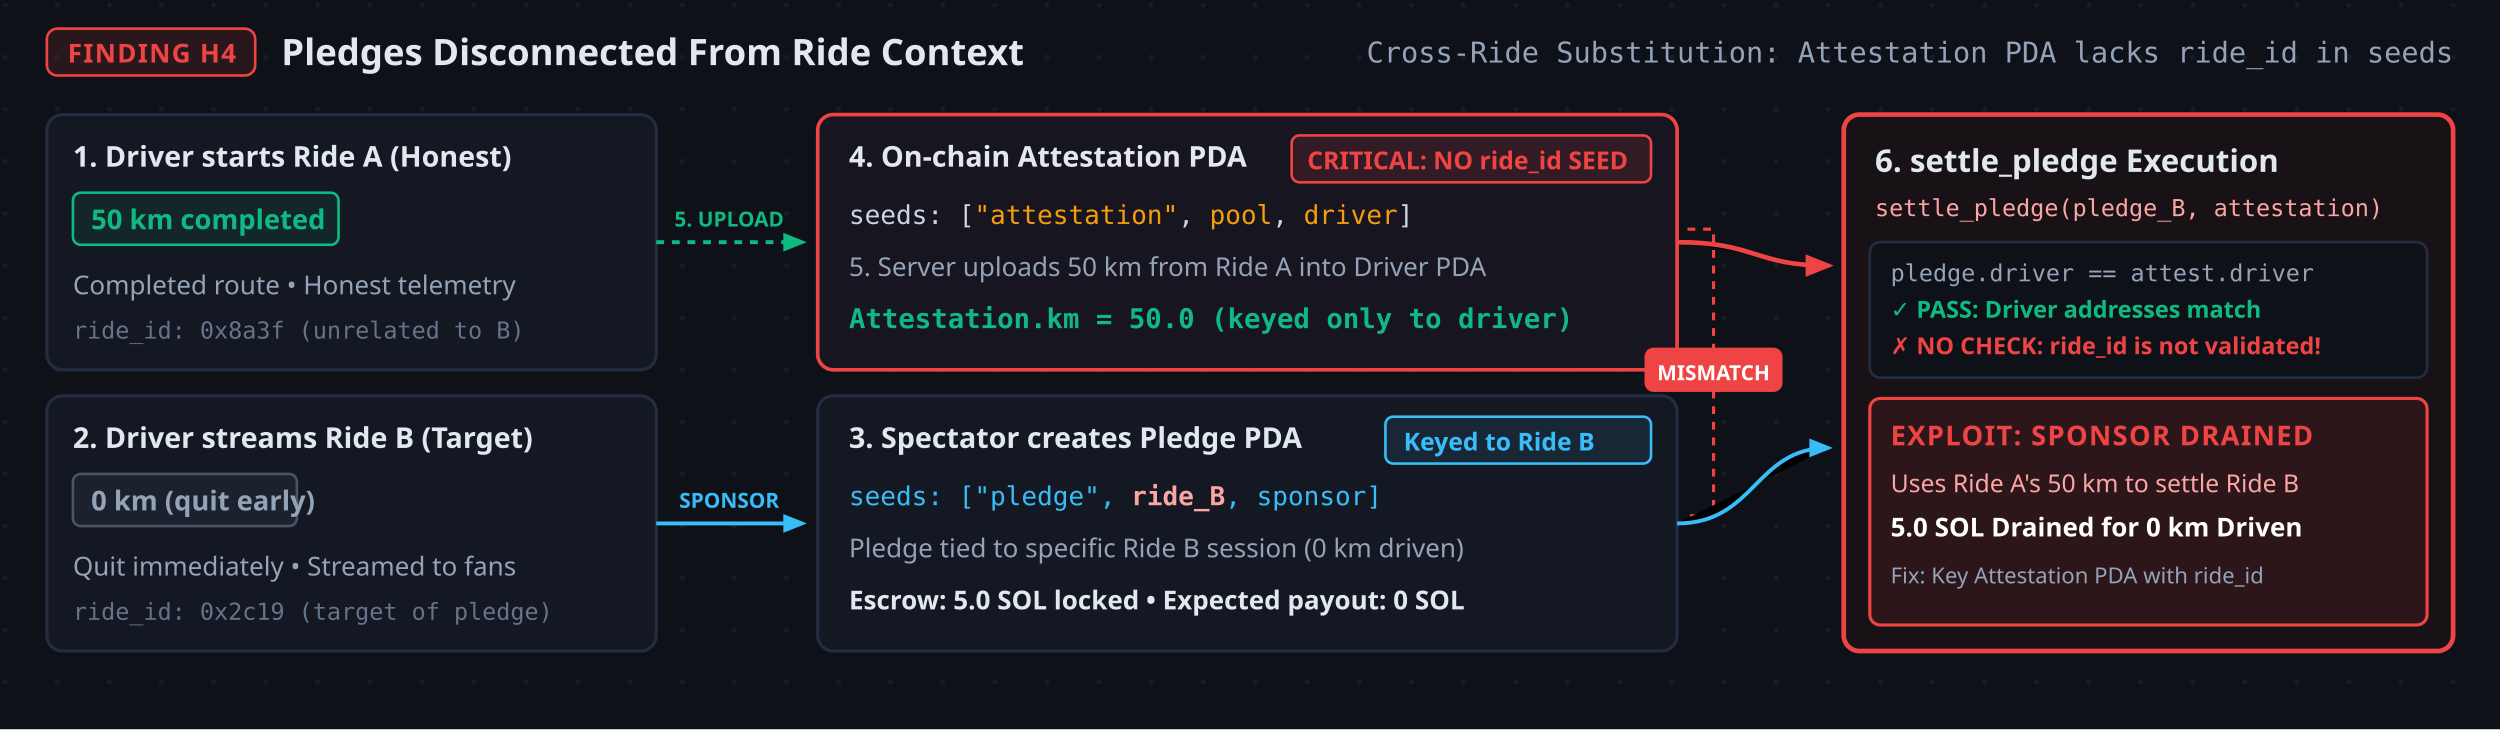
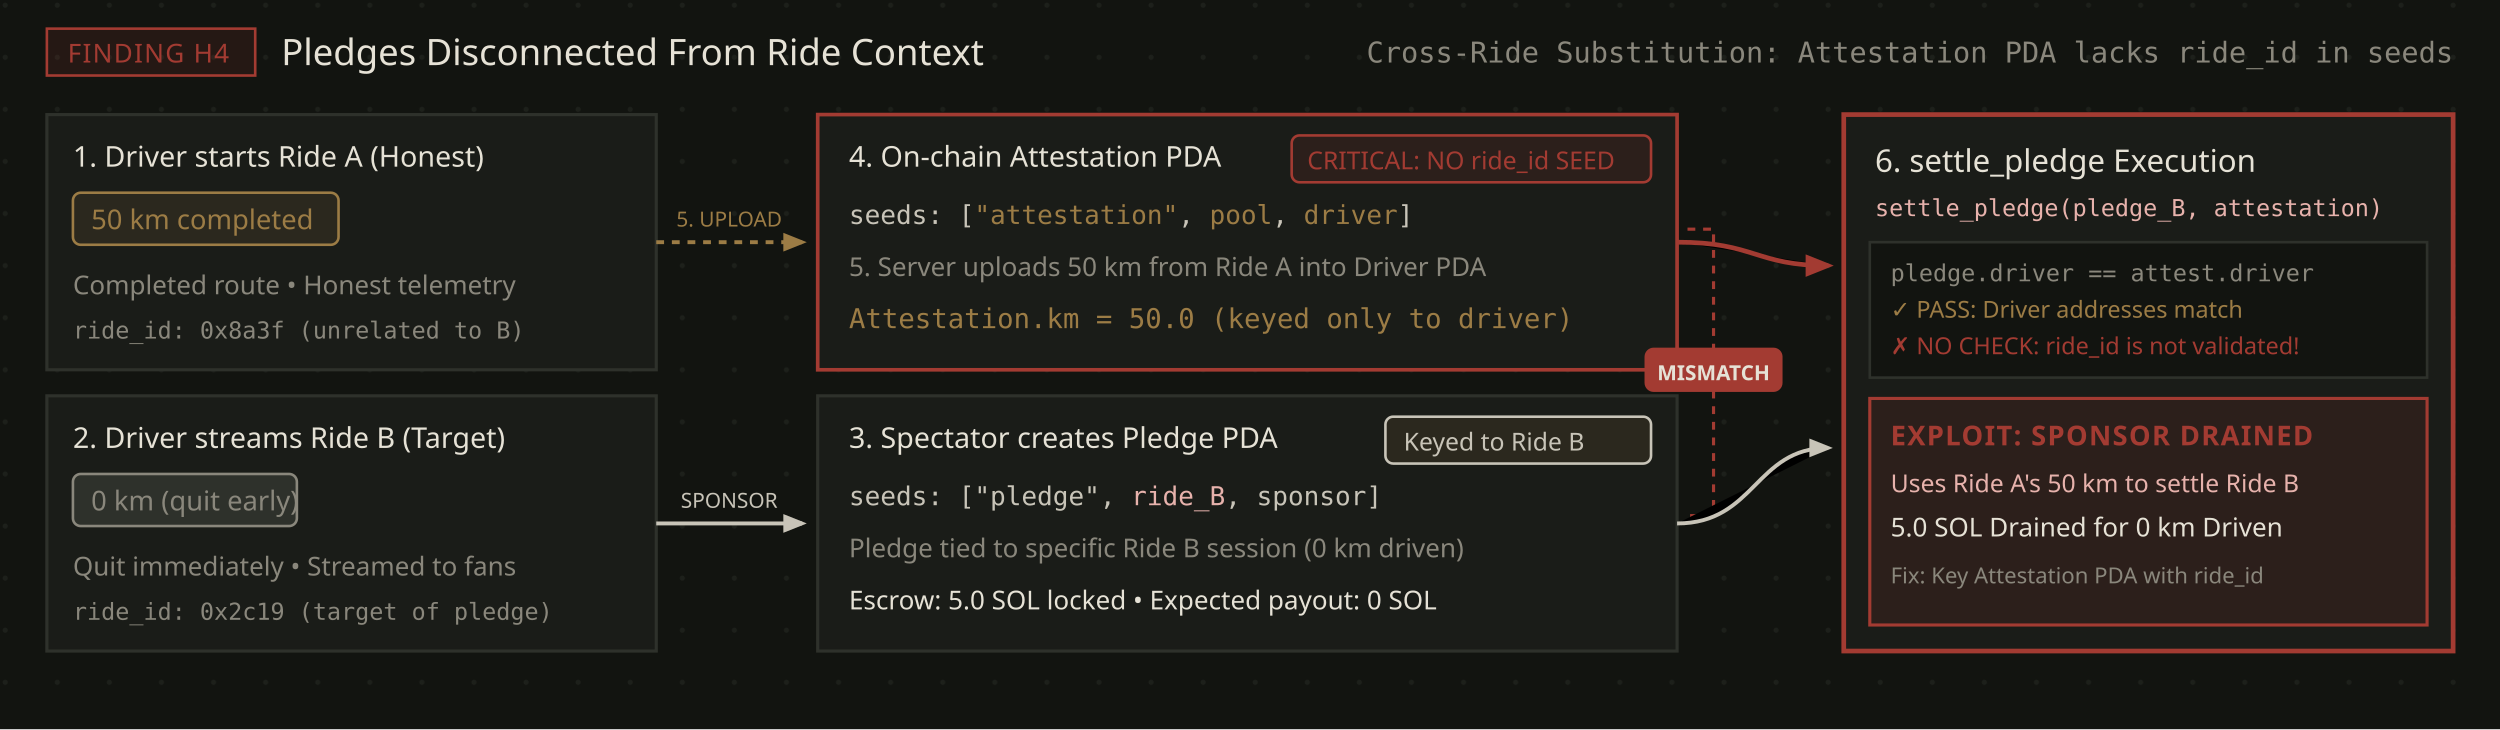
<svg xmlns="http://www.w3.org/2000/svg" viewBox="0 0 960 280" width="100%" height="280">
  <defs>
    <marker id="arr-green" viewBox="0 0 10 10" refX="8" refY="5" markerWidth="6" markerHeight="6" orient="auto-start-reverse">
-       <path d="M 0 1 L 10 5 L 0 9 z" fill="#10b981" />
+       <path d="M 0 1 L 10 5 L 0 9 z" fill="#9c7c45" />
    </marker>
    <marker id="arr-blue" viewBox="0 0 10 10" refX="8" refY="5" markerWidth="6" markerHeight="6" orient="auto-start-reverse">
-       <path d="M 0 1 L 10 5 L 0 9 z" fill="#38bdf8" />
+       <path d="M 0 1 L 10 5 L 0 9 z" fill="#c8c4b8" />
    </marker>
    <marker id="arr-red" viewBox="0 0 10 10" refX="8" refY="5" markerWidth="6" markerHeight="6" orient="auto-start-reverse">
-       <path d="M 0 1 L 10 5 L 0 9 z" fill="#ef4444" />
+       <path d="M 0 1 L 10 5 L 0 9 z" fill="#a33b32" />
    </marker>
    <pattern id="grid-dots" width="20" height="20" patternUnits="userSpaceOnUse">
-       <circle cx="2" cy="2" r="1" fill="#232d42" opacity="0.4" />
+       <circle cx="2" cy="2" r="1" fill="#2e312b" opacity="0.4" />
    </pattern>
  </defs>
-   <rect width="960" height="280" fill="#0e1117" />
+   <rect width="960" height="280" fill="#121410" />
  <rect width="960" height="280" fill="url(#grid-dots)" />
-   <rect x="18" y="11" width="80" height="18" rx="4" fill="#ef444420" stroke="#ef4444" stroke-width="1" />
-   <text x="26" y="24" fill="#ef4444" font-size="10" font-weight="700" font-family="system-ui, sans-serif" letter-spacing="0.5">FINDING H4</text>
-   <text x="108" y="25" fill="#e2e8f0" font-size="14" font-weight="700" font-family="system-ui, sans-serif">Pledges Disconnected From Ride Context</text>
-   <text x="942" y="24" text-anchor="end" fill="#94a3b8" font-size="11" font-family="monospace">Cross-Ride Substitution: Attestation PDA lacks ride_id in seeds</text>
-   <rect x="18" y="44" width="234" height="98" rx="6" fill="#141822" stroke="#232d42" stroke-width="1.2" />
-   <text x="28" y="64" fill="#e2e8f0" font-size="11" font-weight="700" font-family="system-ui, sans-serif">1. Driver starts Ride A (Honest)</text>
-   <rect x="28" y="74" width="102" height="20" rx="3" fill="#10b98118" stroke="#10b981" stroke-width="1" />
-   <text x="35" y="88" fill="#10b981" font-size="10.5" font-weight="700" font-family="system-ui, sans-serif">50 km completed</text>
-   <text x="28" y="113" fill="#94a3b8" font-size="10" font-family="system-ui, sans-serif">Completed route • Honest telemetry</text>
-   <text x="28" y="130" fill="#64748b" font-size="9" font-family="monospace">ride_id: 0x8a3f (unrelated to B)</text>
-   <rect x="18" y="152" width="234" height="98" rx="6" fill="#141822" stroke="#232d42" stroke-width="1.2" />
-   <text x="28" y="172" fill="#e2e8f0" font-size="11" font-weight="700" font-family="system-ui, sans-serif">2. Driver streams Ride B (Target)</text>
-   <rect x="28" y="182" width="86" height="20" rx="3" fill="#33415540" stroke="#475569" stroke-width="1" />
-   <text x="35" y="196" fill="#94a3b8" font-size="10.5" font-weight="700" font-family="system-ui, sans-serif">0 km (quit early)</text>
-   <text x="28" y="221" fill="#94a3b8" font-size="10" font-family="system-ui, sans-serif">Quit immediately • Streamed to fans</text>
-   <text x="28" y="238" fill="#64748b" font-size="9" font-family="monospace">ride_id: 0x2c19 (target of pledge)</text>
-   <path d="M 252 93 L 308 93" stroke="#10b981" stroke-width="1.5" stroke-dasharray="3 3" marker-end="url(#arr-green)" />
-   <text x="280" y="87" text-anchor="middle" fill="#10b981" font-size="8" font-weight="700" font-family="system-ui, sans-serif">5. UPLOAD</text>
-   <path d="M 252 201 L 308 201" stroke="#38bdf8" stroke-width="1.5" marker-end="url(#arr-blue)" />
-   <text x="280" y="195" text-anchor="middle" fill="#38bdf8" font-size="8" font-weight="700" font-family="system-ui, sans-serif">SPONSOR</text>
-   <rect x="314" y="44" width="330" height="98" rx="6" fill="#171520" stroke="#ef4444" stroke-width="1.4" />
-   <text x="326" y="64" fill="#e2e8f0" font-size="11" font-weight="700" font-family="system-ui, sans-serif">4. On-chain Attestation PDA</text>
-   <rect x="496" y="52" width="138" height="18" rx="3" fill="#ef444422" stroke="#ef4444" stroke-width="1" />
-   <text x="502" y="65" fill="#ef4444" font-size="9.5" font-weight="700" font-family="system-ui, sans-serif">CRITICAL: NO ride_id SEED</text>
-   <text x="326" y="86" fill="#cbd5e1" font-size="10" font-family="monospace">seeds: [<tspan fill="#f59e0b">"attestation"</tspan>, <tspan fill="#f59e0b">pool</tspan>, <tspan fill="#f59e0b">driver</tspan>]</text>
-   <text x="326" y="106" fill="#94a3b8" font-size="10" font-family="system-ui, sans-serif">5. Server uploads 50 km from Ride A into Driver PDA</text>
-   <text x="326" y="126" fill="#10b981" font-size="10.5" font-weight="700" font-family="monospace">Attestation.km = 50.0 (keyed only to driver)</text>
-   <rect x="314" y="152" width="330" height="98" rx="6" fill="#141822" stroke="#232d42" stroke-width="1.2" />
-   <text x="326" y="172" fill="#e2e8f0" font-size="11" font-weight="700" font-family="system-ui, sans-serif">3. Spectator creates Pledge PDA</text>
-   <rect x="532" y="160" width="102" height="18" rx="3" fill="#38bdf818" stroke="#38bdf8" stroke-width="1" />
-   <text x="539" y="173" fill="#38bdf8" font-size="9.5" font-weight="700" font-family="system-ui, sans-serif">Keyed to Ride B</text>
-   <text x="326" y="194" fill="#38bdf8" font-size="10" font-family="monospace">seeds: ["pledge", <tspan fill="#fca5a5" font-weight="700">ride_B</tspan>, sponsor]</text>
-   <text x="326" y="214" fill="#94a3b8" font-size="10" font-family="system-ui, sans-serif">Pledge tied to specific Ride B session (0 km driven)</text>
-   <text x="326" y="234" fill="#e2e8f0" font-size="10" font-weight="600" font-family="system-ui, sans-serif">Escrow: 5.0 SOL locked • Expected payout: 0 SOL</text>
-   <path d="M 648 88 L 658 88 L 658 198 L 648 198" fill="none" stroke="#ef4444" stroke-width="1.2" stroke-dasharray="3 3" />
-   <rect x="632" y="134" width="52" height="16" rx="3" fill="#ef4444" stroke="#ef4444" />
-   <text x="658" y="146" text-anchor="middle" fill="#ffffff" font-size="8" font-weight="800" font-family="system-ui, sans-serif">MISMATCH</text>
-   <path d="M 644 93 C 674 93, 674 102, 702 102" stroke="#ef4444" stroke-width="1.8" marker-end="url(#arr-red)" />
-   <path d="M 644 201 C 674 201, 674 172, 702 172" stroke="#38bdf8" stroke-width="1.5" marker-end="url(#arr-blue)" />
-   <rect x="708" y="44" width="234" height="206" rx="6" fill="#181216" stroke="#ef4444" stroke-width="1.8" />
-   <text x="720" y="66" fill="#e2e8f0" font-size="12" font-weight="700" font-family="system-ui, sans-serif">6. settle_pledge Execution</text>
-   <text x="720" y="83" fill="#fca5a5" font-size="9" font-family="monospace">settle_pledge(pledge_B, attestation)</text>
-   <rect x="718" y="93" width="214" height="52" rx="4" fill="#0e1117" stroke="#232d42" stroke-width="1" />
-   <text x="726" y="108" fill="#94a3b8" font-size="9" font-family="monospace">pledge.driver == attest.driver</text>
-   <text x="726" y="122" fill="#10b981" font-size="9" font-weight="700" font-family="system-ui, sans-serif">✓ PASS: Driver addresses match</text>
-   <text x="726" y="136" fill="#ef4444" font-size="9" font-weight="700" font-family="system-ui, sans-serif">✗ NO CHECK: ride_id is not validated!</text>
-   <rect x="718" y="153" width="214" height="87" rx="4" fill="#ef444418" stroke="#ef4444" stroke-width="1.2" />
-   <text x="726" y="171" fill="#ef4444" font-size="10.5" font-weight="800" font-family="system-ui, sans-serif" letter-spacing="0.5">EXPLOIT: SPONSOR DRAINED</text>
-   <text x="726" y="189" fill="#fca5a5" font-size="9.5" font-family="system-ui, sans-serif">Uses Ride A's 50 km to settle Ride B</text>
-   <text x="726" y="206" fill="#ffffff" font-size="10" font-weight="700" font-family="system-ui, sans-serif">5.0 SOL Drained for 0 km Driven</text>
-   <text x="726" y="224" fill="#94a3b8" font-size="8.5" font-family="system-ui, sans-serif">Fix: Key Attestation PDA with ride_id</text>
+   <rect x="18" y="11" width="80" height="18" rx="0" fill="#a33b3222" stroke="#a33b32" stroke-width="1" />
+   <text x="26" y="24" fill="#a33b32" font-size="10" font-weight="500" font-family="system-ui, sans-serif" letter-spacing="0.5">FINDING H4</text>
+   <text x="108" y="25" fill="#e6e2d6" font-size="14" font-weight="500" font-family="system-ui, sans-serif">Pledges Disconnected From Ride Context</text>
+   <text x="942" y="24" text-anchor="end" fill="#8a877c" font-size="11" font-family="monospace">Cross-Ride Substitution: Attestation PDA lacks ride_id in seeds</text>
+   <rect x="18" y="44" width="234" height="98" rx="0" fill="#1a1c18" stroke="#2e312b" stroke-width="1.2" />
+   <text x="28" y="64" fill="#e6e2d6" font-size="11" font-weight="500" font-family="system-ui, sans-serif">1. Driver starts Ride A (Honest)</text>
+   <rect x="28" y="74" width="102" height="20" rx="3" fill="#9c7c4522" stroke="#9c7c45" stroke-width="1" />
+   <text x="35" y="88" fill="#9c7c45" font-size="10.5" font-weight="500" font-family="system-ui, sans-serif">50 km completed</text>
+   <text x="28" y="113" fill="#8a877c" font-size="10" font-family="system-ui, sans-serif">Completed route • Honest telemetry</text>
+   <text x="28" y="130" fill="#8a877c" font-size="9" font-family="monospace">ride_id: 0x8a3f (unrelated to B)</text>
+   <rect x="18" y="152" width="234" height="98" rx="0" fill="#1a1c18" stroke="#2e312b" stroke-width="1.2" />
+   <text x="28" y="172" fill="#e6e2d6" font-size="11" font-weight="500" font-family="system-ui, sans-serif">2. Driver streams Ride B (Target)</text>
+   <rect x="28" y="182" width="86" height="20" rx="3" fill="#2e312b" stroke="#8a877c" stroke-width="1" />
+   <text x="35" y="196" fill="#8a877c" font-size="10.5" font-weight="500" font-family="system-ui, sans-serif">0 km (quit early)</text>
+   <text x="28" y="221" fill="#8a877c" font-size="10" font-family="system-ui, sans-serif">Quit immediately • Streamed to fans</text>
+   <text x="28" y="238" fill="#8a877c" font-size="9" font-family="monospace">ride_id: 0x2c19 (target of pledge)</text>
+   <path d="M 252 93 L 308 93" stroke="#9c7c45" stroke-width="1.5" stroke-dasharray="3 3" marker-end="url(#arr-green)" />
+   <text x="280" y="87" text-anchor="middle" fill="#9c7c45" font-size="8" font-weight="500" font-family="system-ui, sans-serif">5. UPLOAD</text>
+   <path d="M 252 201 L 308 201" stroke="#c8c4b8" stroke-width="1.5" marker-end="url(#arr-blue)" />
+   <text x="280" y="195" text-anchor="middle" fill="#c8c4b8" font-size="8" font-weight="500" font-family="system-ui, sans-serif">SPONSOR</text>
+   <rect x="314" y="44" width="330" height="98" rx="0" fill="#1a1c18" stroke="#a33b32" stroke-width="1.4" />
+   <text x="326" y="64" fill="#e6e2d6" font-size="11" font-weight="500" font-family="system-ui, sans-serif">4. On-chain Attestation PDA</text>
+   <rect x="496" y="52" width="138" height="18" rx="3" fill="#a33b3222" stroke="#a33b32" stroke-width="1" />
+   <text x="502" y="65" fill="#a33b32" font-size="9.5" font-weight="500" font-family="system-ui, sans-serif">CRITICAL: NO ride_id SEED</text>
+   <text x="326" y="86" fill="#c8c4b8" font-size="10" font-family="monospace">seeds: [<tspan fill="#9c7c45">"attestation"</tspan>, <tspan fill="#9c7c45">pool</tspan>, <tspan fill="#9c7c45">driver</tspan>]</text>
+   <text x="326" y="106" fill="#8a877c" font-size="10" font-family="system-ui, sans-serif">5. Server uploads 50 km from Ride A into Driver PDA</text>
+   <text x="326" y="126" fill="#9c7c45" font-size="10.5" font-weight="500" font-family="monospace">Attestation.km = 50.0 (keyed only to driver)</text>
+   <rect x="314" y="152" width="330" height="98" rx="0" fill="#1a1c18" stroke="#2e312b" stroke-width="1.2" />
+   <text x="326" y="172" fill="#e6e2d6" font-size="11" font-weight="500" font-family="system-ui, sans-serif">3. Spectator creates Pledge PDA</text>
+   <rect x="532" y="160" width="102" height="18" rx="3" fill="#9c7c4522" stroke="#c8c4b8" stroke-width="1" />
+   <text x="539" y="173" fill="#c8c4b8" font-size="9.5" font-weight="500" font-family="system-ui, sans-serif">Keyed to Ride B</text>
+   <text x="326" y="194" fill="#c8c4b8" font-size="10" font-family="monospace">seeds: ["pledge", <tspan fill="#e7b2ac" font-weight="500">ride_B</tspan>, sponsor]</text>
+   <text x="326" y="214" fill="#8a877c" font-size="10" font-family="system-ui, sans-serif">Pledge tied to specific Ride B session (0 km driven)</text>
+   <text x="326" y="234" fill="#e6e2d6" font-size="10" font-weight="500" font-family="system-ui, sans-serif">Escrow: 5.0 SOL locked • Expected payout: 0 SOL</text>
+   <path d="M 648 88 L 658 88 L 658 198 L 648 198" fill="none" stroke="#a33b32" stroke-width="1.2" stroke-dasharray="3 3" />
+   <rect x="632" y="134" width="52" height="16" rx="3" fill="#a33b32" stroke="#a33b32" />
+   <text x="658" y="146" text-anchor="middle" fill="#e6e2d6" font-size="8" font-weight="800" font-family="system-ui, sans-serif">MISMATCH</text>
+   <path d="M 644 93 C 674 93, 674 102, 702 102" stroke="#a33b32" stroke-width="1.8" marker-end="url(#arr-red)" />
+   <path d="M 644 201 C 674 201, 674 172, 702 172" stroke="#c8c4b8" stroke-width="1.5" marker-end="url(#arr-blue)" />
+   <rect x="708" y="44" width="234" height="206" rx="0" fill="#1a1c18" stroke="#a33b32" stroke-width="1.8" />
+   <text x="720" y="66" fill="#e6e2d6" font-size="12" font-weight="500" font-family="system-ui, sans-serif">6. settle_pledge Execution</text>
+   <text x="720" y="83" fill="#e7b2ac" font-size="9" font-family="monospace">settle_pledge(pledge_B, attestation)</text>
+   <rect x="718" y="93" width="214" height="52" rx="0" fill="#121410" stroke="#2e312b" stroke-width="1" />
+   <text x="726" y="108" fill="#8a877c" font-size="9" font-family="monospace">pledge.driver == attest.driver</text>
+   <text x="726" y="122" fill="#9c7c45" font-size="9" font-weight="500" font-family="system-ui, sans-serif">✓ PASS: Driver addresses match</text>
+   <text x="726" y="136" fill="#a33b32" font-size="9" font-weight="500" font-family="system-ui, sans-serif">✗ NO CHECK: ride_id is not validated!</text>
+   <rect x="718" y="153" width="214" height="87" rx="0" fill="#a33b3222" stroke="#a33b32" stroke-width="1.2" />
+   <text x="726" y="171" fill="#a33b32" font-size="10.5" font-weight="800" font-family="system-ui, sans-serif" letter-spacing="0.5">EXPLOIT: SPONSOR DRAINED</text>
+   <text x="726" y="189" fill="#e7b2ac" font-size="9.5" font-family="system-ui, sans-serif">Uses Ride A's 50 km to settle Ride B</text>
+   <text x="726" y="206" fill="#e6e2d6" font-size="10" font-weight="500" font-family="system-ui, sans-serif">5.0 SOL Drained for 0 km Driven</text>
+   <text x="726" y="224" fill="#8a877c" font-size="8.5" font-family="system-ui, sans-serif">Fix: Key Attestation PDA with ride_id</text>
</svg>
